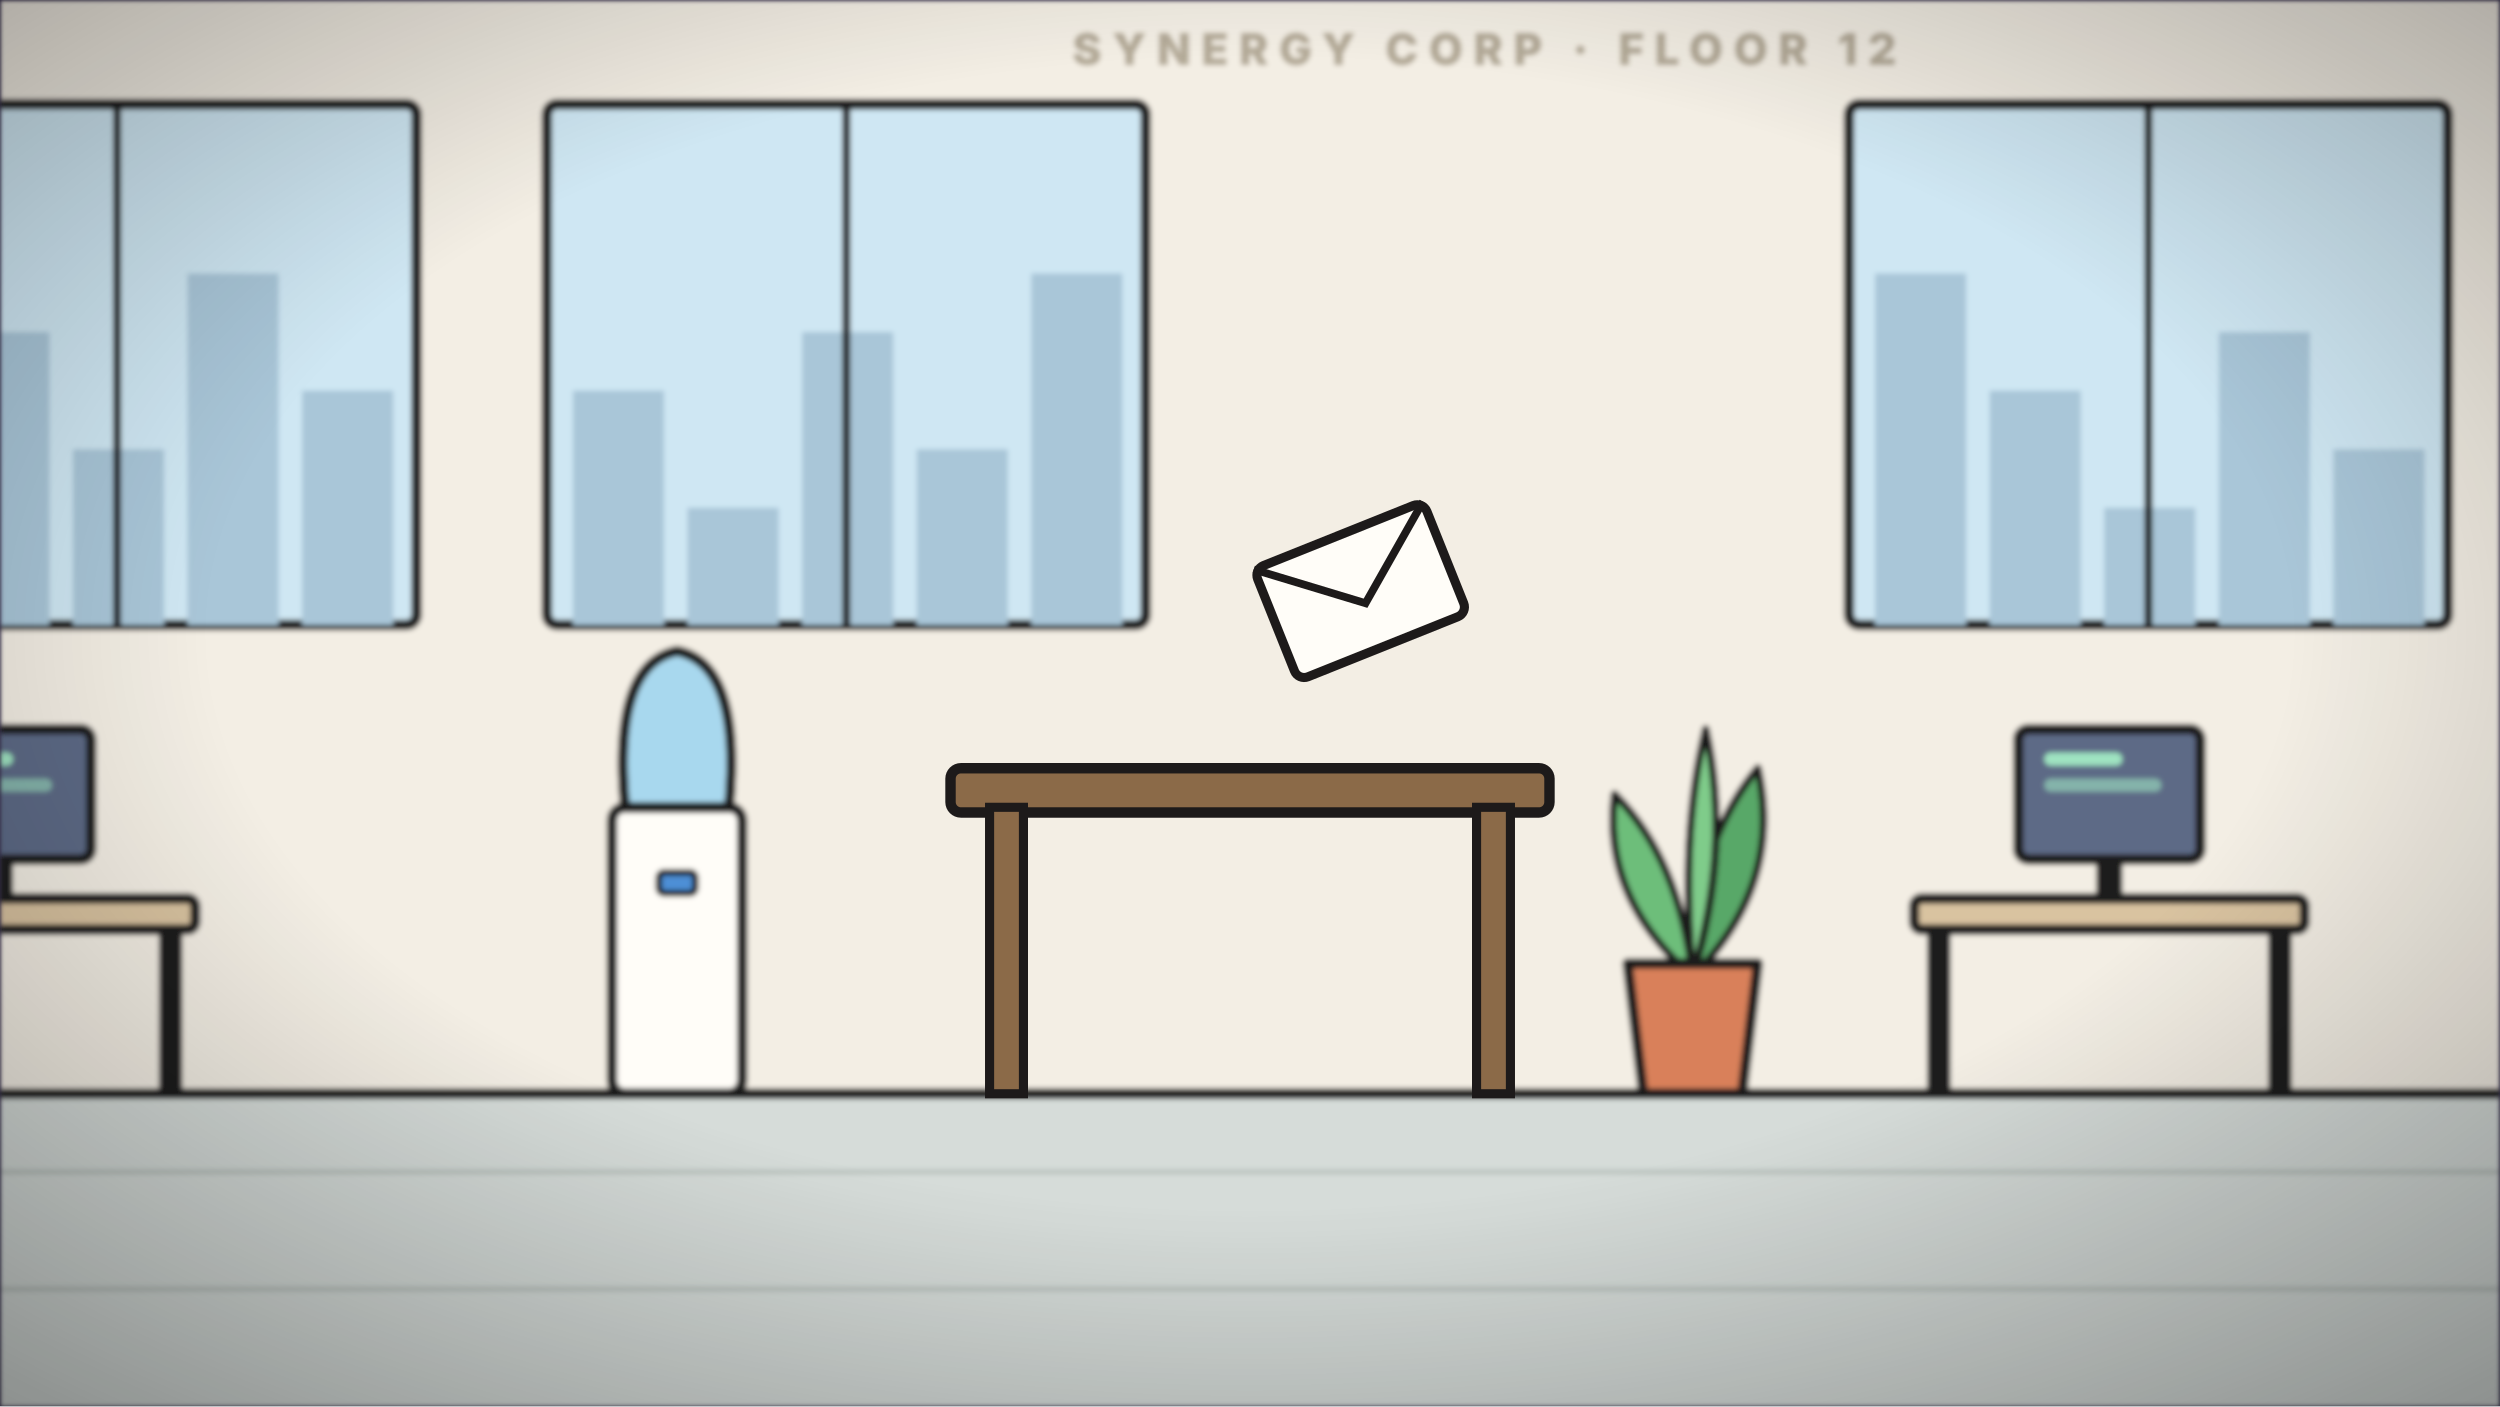
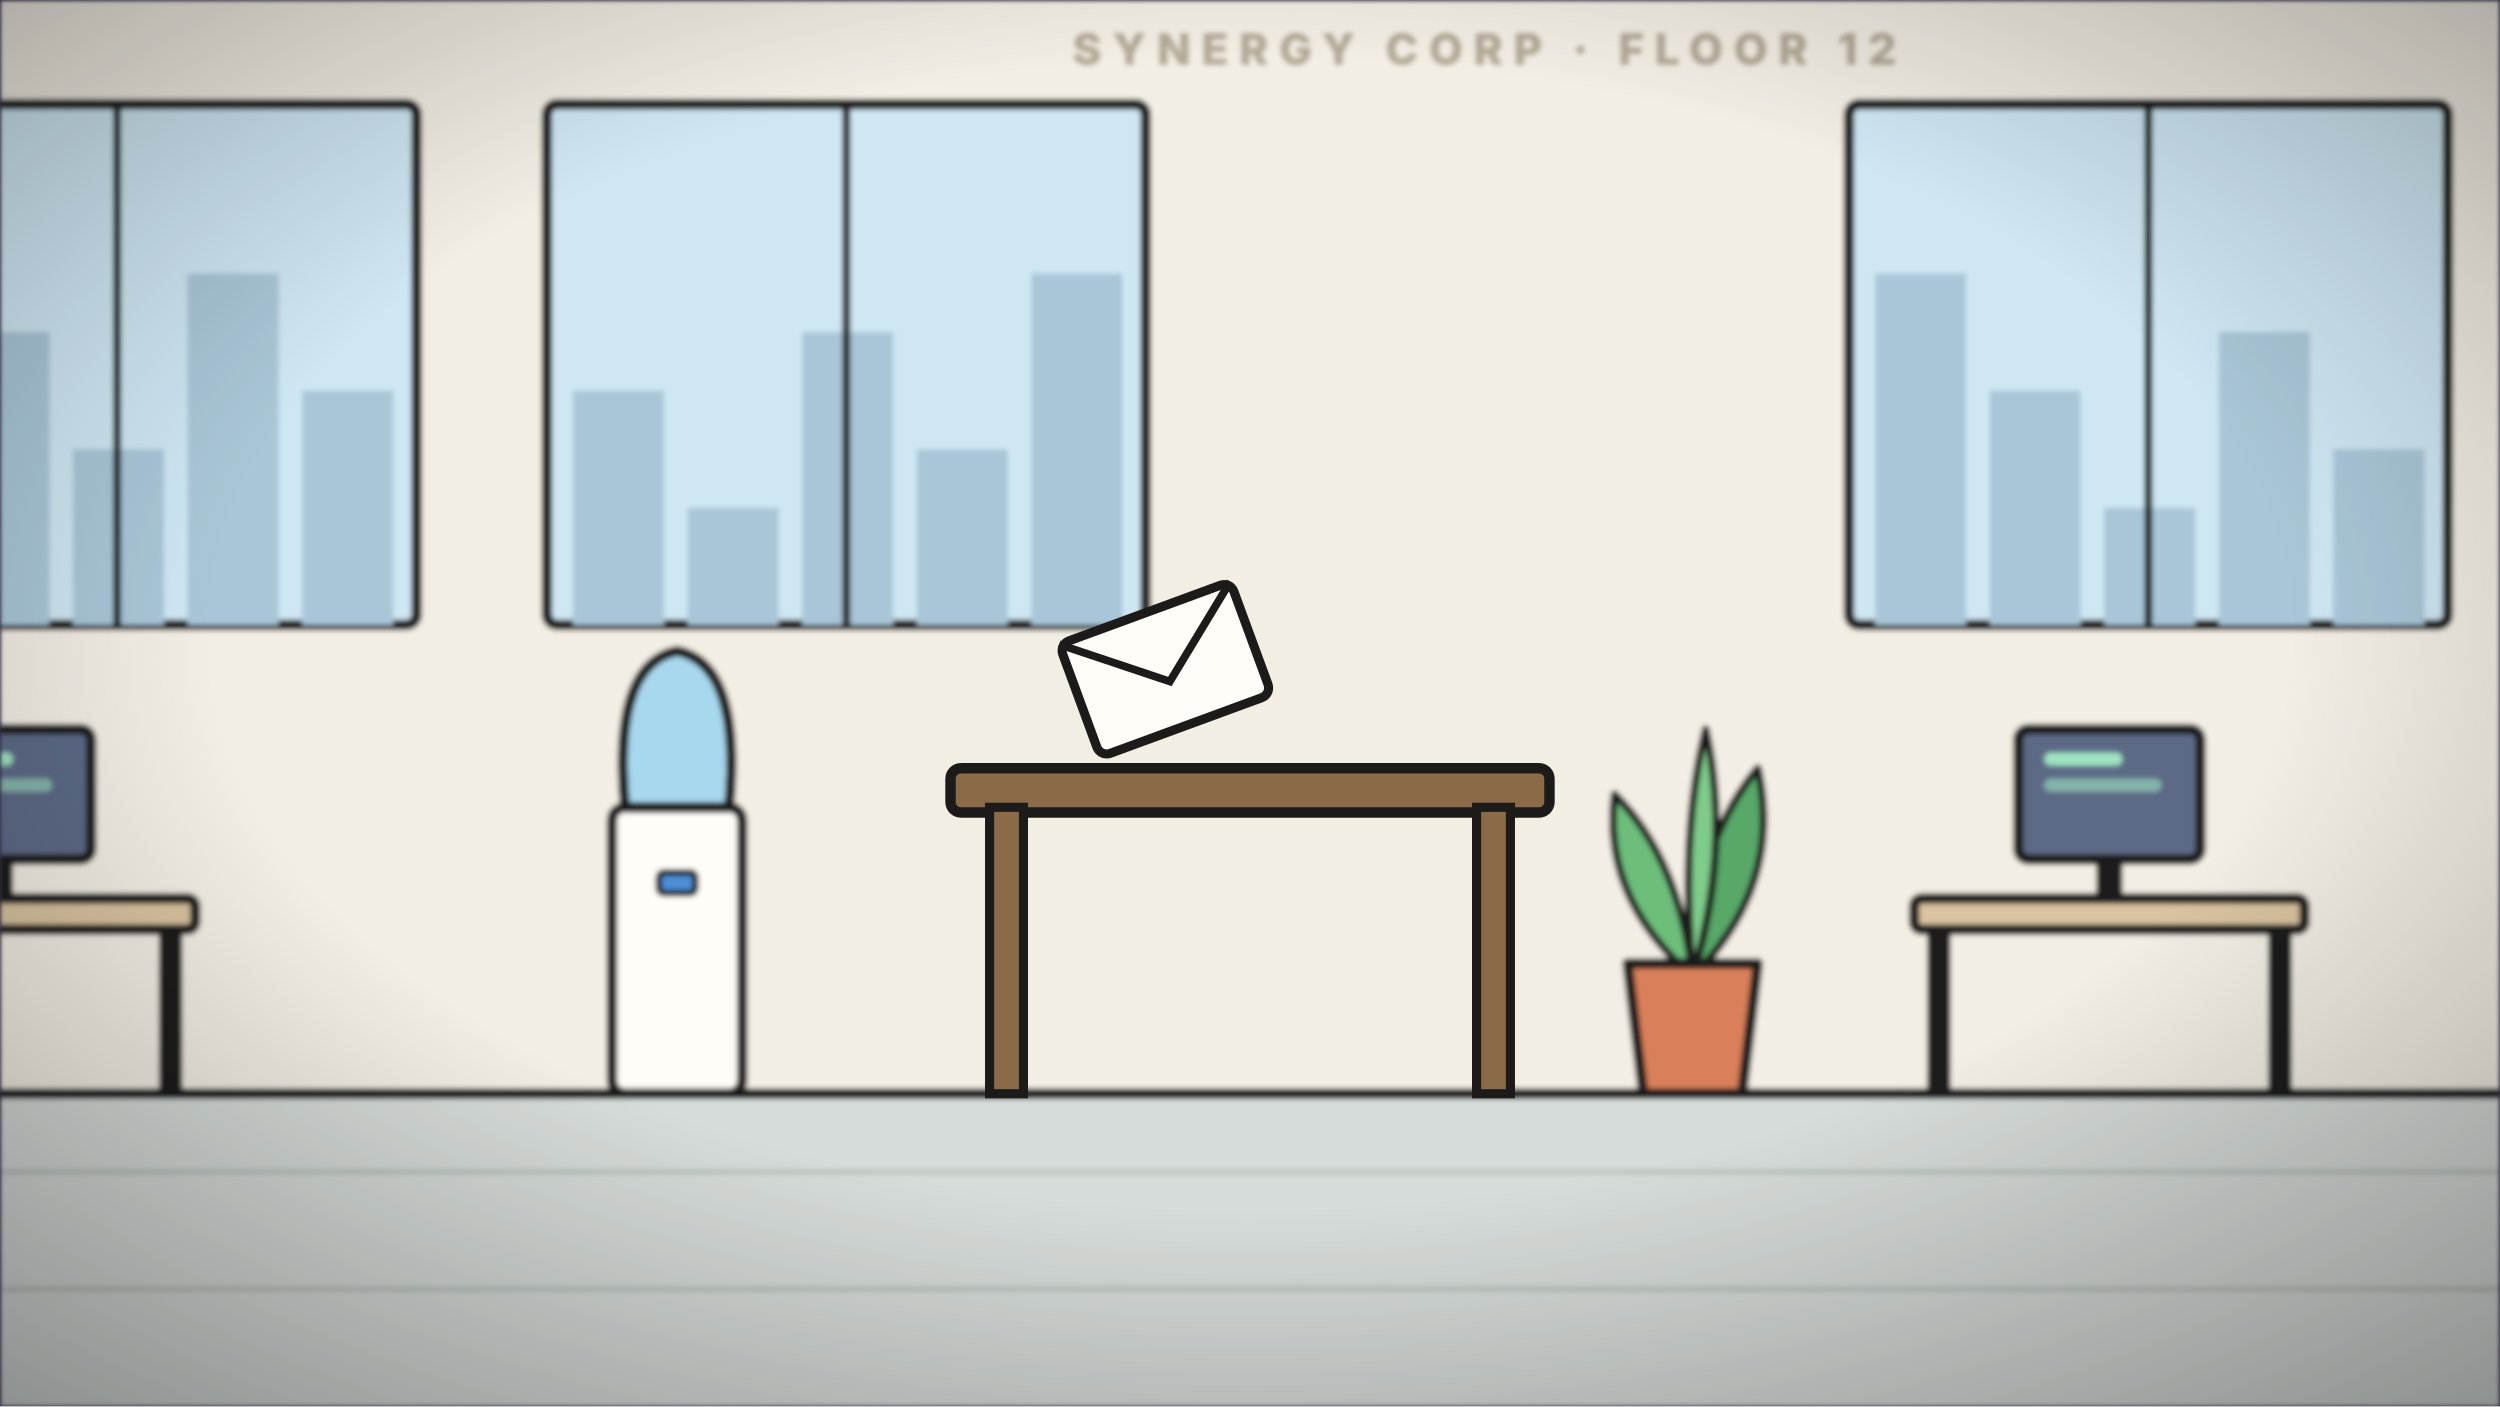
<svg xmlns="http://www.w3.org/2000/svg" viewBox="0 0 1920 1080" width="1920" height="1080" style="position:absolute;inset:0">
  <defs>
    <filter id="hd-rough" x="-4%" y="-4%" width="108%" height="108%" primitiveUnits="userSpaceOnUse" color-interpolation-filters="sRGB">
      <feTurbulence type="fractalNoise" baseFrequency="0.018" numOctaves="1" seed="11" result="warp" />
      <feDisplacementMap in="SourceGraphic" in2="warp" scale="4.5" xChannelSelector="R" yChannelSelector="G" result="inked" />
      <feTurbulence type="fractalNoise" baseFrequency="0.55 0.9" numOctaves="2" seed="4" result="tooth" />
      <feColorMatrix in="tooth" type="matrix" values="0 0 0 0 0  0 0 0 0 0  0 0 0 0 0  0.520 0 0 0 -0.247" result="grain" />
      <feComposite in="grain" in2="inked" operator="in" result="grainInside" />
      <feMerge>
        <feMergeNode in="inked" />
        <feMergeNode in="grainInside" />
      </feMerge>
    </filter>
    <filter id="bgblur" x="-10%" y="-10%" width="120%" height="120%">
      <feGaussianBlur stdDeviation="2.2" />
    </filter>
    <radialGradient id="vvig" cx="50%" cy="45%" r="75%">
      <stop offset="55%" stop-color="#000" stop-opacity="0" />
      <stop offset="100%" stop-color="#000" stop-opacity="0.35" />
    </radialGradient>
  </defs>
  <rect width="1920" height="1080" fill="#3B3550" />
  <g transform="translate(960 540) scale(1) translate(-900 -600)" filter="url(#bgblur)">
    <g>
      <rect x="-800" y="-600" width="3520" height="1600" fill="#F3EEE4" />
      <g>
        <rect x="-200" y="140" width="460" height="400" rx="8" fill="#CFE7F3" stroke="#1D1A1A" stroke-width="8" />
        <rect x="-180" y="450" width="70" height="90" fill="#A9C6D8" />
        <rect x="-92" y="315" width="70" height="225" fill="#A9C6D8" />
        <rect x="-4" y="405" width="70" height="135" fill="#A9C6D8" />
        <rect x="84" y="270" width="70" height="270" fill="#A9C6D8" />
        <rect x="172" y="360" width="70" height="180" fill="#A9C6D8" />
        <line x1="30" x2="30" y1="140" y2="540" stroke="#1D1A1A" stroke-width="6" />
      </g>
      <g>
        <rect x="360" y="140" width="460" height="400" rx="8" fill="#CFE7F3" stroke="#1D1A1A" stroke-width="8" />
        <rect x="380" y="360" width="70" height="180" fill="#A9C6D8" />
        <rect x="468" y="450" width="70" height="90" fill="#A9C6D8" />
        <rect x="556" y="315" width="70" height="225" fill="#A9C6D8" />
        <rect x="644" y="405" width="70" height="135" fill="#A9C6D8" />
        <rect x="732" y="270" width="70" height="270" fill="#A9C6D8" />
        <line x1="590" x2="590" y1="140" y2="540" stroke="#1D1A1A" stroke-width="6" />
      </g>
      <g>
        <rect x="1360" y="140" width="460" height="400" rx="8" fill="#CFE7F3" stroke="#1D1A1A" stroke-width="8" />
        <rect x="1380" y="270" width="70" height="270" fill="#A9C6D8" />
        <rect x="1468" y="360" width="70" height="180" fill="#A9C6D8" />
        <rect x="1556" y="450" width="70" height="90" fill="#A9C6D8" />
        <rect x="1644" y="315" width="70" height="225" fill="#A9C6D8" />
        <rect x="1732" y="405" width="70" height="135" fill="#A9C6D8" />
        <line x1="1590" x2="1590" y1="140" y2="540" stroke="#1D1A1A" stroke-width="6" />
      </g>
      <g>
        <rect x="1920" y="140" width="460" height="400" rx="8" fill="#CFE7F3" stroke="#1D1A1A" stroke-width="8" />
        <rect x="1940" y="405" width="70" height="135" fill="#A9C6D8" />
        <rect x="2028" y="270" width="70" height="270" fill="#A9C6D8" />
        <rect x="2116" y="360" width="70" height="180" fill="#A9C6D8" />
        <rect x="2204" y="450" width="70" height="90" fill="#A9C6D8" />
        <rect x="2292" y="315" width="70" height="225" fill="#A9C6D8" />
        <line x1="2150" x2="2150" y1="140" y2="540" stroke="#1D1A1A" stroke-width="6" />
      </g>
      <text x="1080" y="110" text-anchor="middle" font-family="Inter, 'Arial Rounded MT Bold', 'Helvetica Neue', Arial, sans-serif" font-weight="900" font-size="34" fill="#B4AA98" letter-spacing="8">SYNERGY CORP · FLOOR 12</text>
      <g>
        <rect x="-800" y="900" width="3520" height="900" fill="#D6DCD9" />
        <line x1="-800" x2="2720" y1="900" y2="900" stroke="#1D1A1A" stroke-width="8" />
        <line x1="-800" x2="2720" y1="960" y2="960" stroke="#BCC4C0" stroke-width="4" />
        <line x1="-800" x2="2720" y1="1050" y2="1050" stroke="#BCC4C0" stroke-width="4" />
      </g>
      <g transform="translate(-60 900)">
        <rect x="-150" y="-150" width="300" height="24" rx="6" fill="#D9C3A0" stroke="#1D1A1A" stroke-width="8" stroke-linejoin="round" stroke-linecap="round" />
        <rect x="-140" y="-126" width="18" height="126" fill="#1D1A1A" />
        <rect x="122" y="-126" width="18" height="126" fill="#1D1A1A" />
        <g>
          <rect x="-70" y="-280" width="140" height="100" rx="8" fill="#5D6B86" stroke="#1D1A1A" stroke-width="8" stroke-linejoin="round" stroke-linecap="round" />
          <rect x="-10" y="-180" width="20" height="30" fill="#1D1A1A" />
          <rect x="-50" y="-262" width="60" height="10" rx="5" fill="#9FE3C1" />
          <rect x="-50" y="-242" width="90" height="10" rx="5" fill="#9FE3C1" opacity="0.6" />
        </g>
      </g>
      <g transform="translate(1560 900)">
        <rect x="-150" y="-150" width="300" height="24" rx="6" fill="#D9C3A0" stroke="#1D1A1A" stroke-width="8" stroke-linejoin="round" stroke-linecap="round" />
        <rect x="-140" y="-126" width="18" height="126" fill="#1D1A1A" />
        <rect x="122" y="-126" width="18" height="126" fill="#1D1A1A" />
        <g>
          <rect x="-70" y="-280" width="140" height="100" rx="8" fill="#5D6B86" stroke="#1D1A1A" stroke-width="8" stroke-linejoin="round" stroke-linecap="round" />
          <rect x="-10" y="-180" width="20" height="30" fill="#1D1A1A" />
          <rect x="-50" y="-262" width="60" height="10" rx="5" fill="#9FE3C1" />
          <rect x="-50" y="-242" width="90" height="10" rx="5" fill="#9FE3C1" opacity="0.6" />
        </g>
      </g>
      <g transform="translate(2050 900)">
        <rect x="-150" y="-150" width="300" height="24" rx="6" fill="#D9C3A0" stroke="#1D1A1A" stroke-width="8" stroke-linejoin="round" stroke-linecap="round" />
        <rect x="-140" y="-126" width="18" height="126" fill="#1D1A1A" />
        <rect x="122" y="-126" width="18" height="126" fill="#1D1A1A" />
        <g>
          <rect x="-70" y="-280" width="140" height="100" rx="8" fill="#5D6B86" stroke="#1D1A1A" stroke-width="8" stroke-linejoin="round" stroke-linecap="round" />
          <rect x="-10" y="-180" width="20" height="30" fill="#1D1A1A" />
          <rect x="-50" y="-262" width="60" height="10" rx="5" fill="#9FE3C1" />
          <rect x="-50" y="-242" width="90" height="10" rx="5" fill="#9FE3C1" opacity="0.6" />
        </g>
      </g>
      <g transform="translate(460 900)">
        <rect x="-50" y="-220" width="100" height="220" rx="10" fill="#FFFDF8" stroke="#1D1A1A" stroke-width="8" stroke-linejoin="round" stroke-linecap="round" />
        <path d="M -40 -220 Q -50 -330 0 -340 Q 50 -330 40 -220 Z" fill="#A8D8EE" stroke="#1D1A1A" stroke-width="8" stroke-linejoin="round" stroke-linecap="round" />
        <rect x="-14" y="-170" width="28" height="16" rx="4" fill="#4D8FD6" stroke="#1D1A1A" stroke-width="5" stroke-linejoin="round" stroke-linecap="round" />
      </g>
      <g transform="translate(1240 900) scale(1)">
        <g transform="rotate(0 0 -90)">
          <path d="M 0 -90 Q -70 -150 -60 -230 Q -10 -180 0 -90 Z" fill="#6DBE7A" stroke="#1D1A1A" stroke-width="6" stroke-linejoin="round" stroke-linecap="round" />
          <path d="M 0 -90 Q 70 -160 50 -250 Q 0 -190 0 -90 Z" fill="#59A867" stroke="#1D1A1A" stroke-width="6" stroke-linejoin="round" stroke-linecap="round" />
          <path d="M 0 -90 Q -10 -200 10 -280 Q 30 -190 0 -90 Z" fill="#7FCC8A" stroke="#1D1A1A" stroke-width="6" stroke-linejoin="round" stroke-linecap="round" />
        </g>
        <path d="M -50 -100 L 50 -100 L 38 0 L -38 0 Z" fill="#D9805A" stroke="#1D1A1A" stroke-width="8" stroke-linejoin="round" stroke-linecap="round" />
      </g>
    </g>
  </g>
  <g transform="translate(960 540) scale(1) translate(-900 -600)">
    <g transform="translate(900 900)">
      <rect x="-230" y="-250" width="460" height="34" rx="8" fill="#8B6A48" stroke="#1D1A1A" stroke-width="8" />
      <rect x="-200" y="-220" width="26" height="220" fill="#8B6A48" stroke="#1D1A1A" stroke-width="7" />
      <rect x="174" y="-220" width="26" height="220" fill="#8B6A48" stroke="#1D1A1A" stroke-width="7" />
    </g>
  </g>
  <rect width="1920" height="1080" fill="url(#vvig)" />
-   <g>
-     <g transform="translate(1045 454) rotate(-21.83333)">
-       <rect x="-70" y="-46" width="140" height="92" rx="8" fill="#FFFDF8" stroke="#1D1A1A" stroke-width="7" />
-       <path d="M -70 -46 L 0 10 L 70 -46" fill="none" stroke="#1D1A1A" stroke-width="6" />
-     </g>
+   <g transform="translate(895 514) rotate(-20.16667)">
+     <rect x="-70" y="-46" width="140" height="92" rx="8" fill="#FFFDF8" stroke="#1D1A1A" stroke-width="7" />
+     <path d="M -70 -46 L 0 10 L 70 -46" fill="none" stroke="#1D1A1A" stroke-width="6" />
  </g>
</svg>
